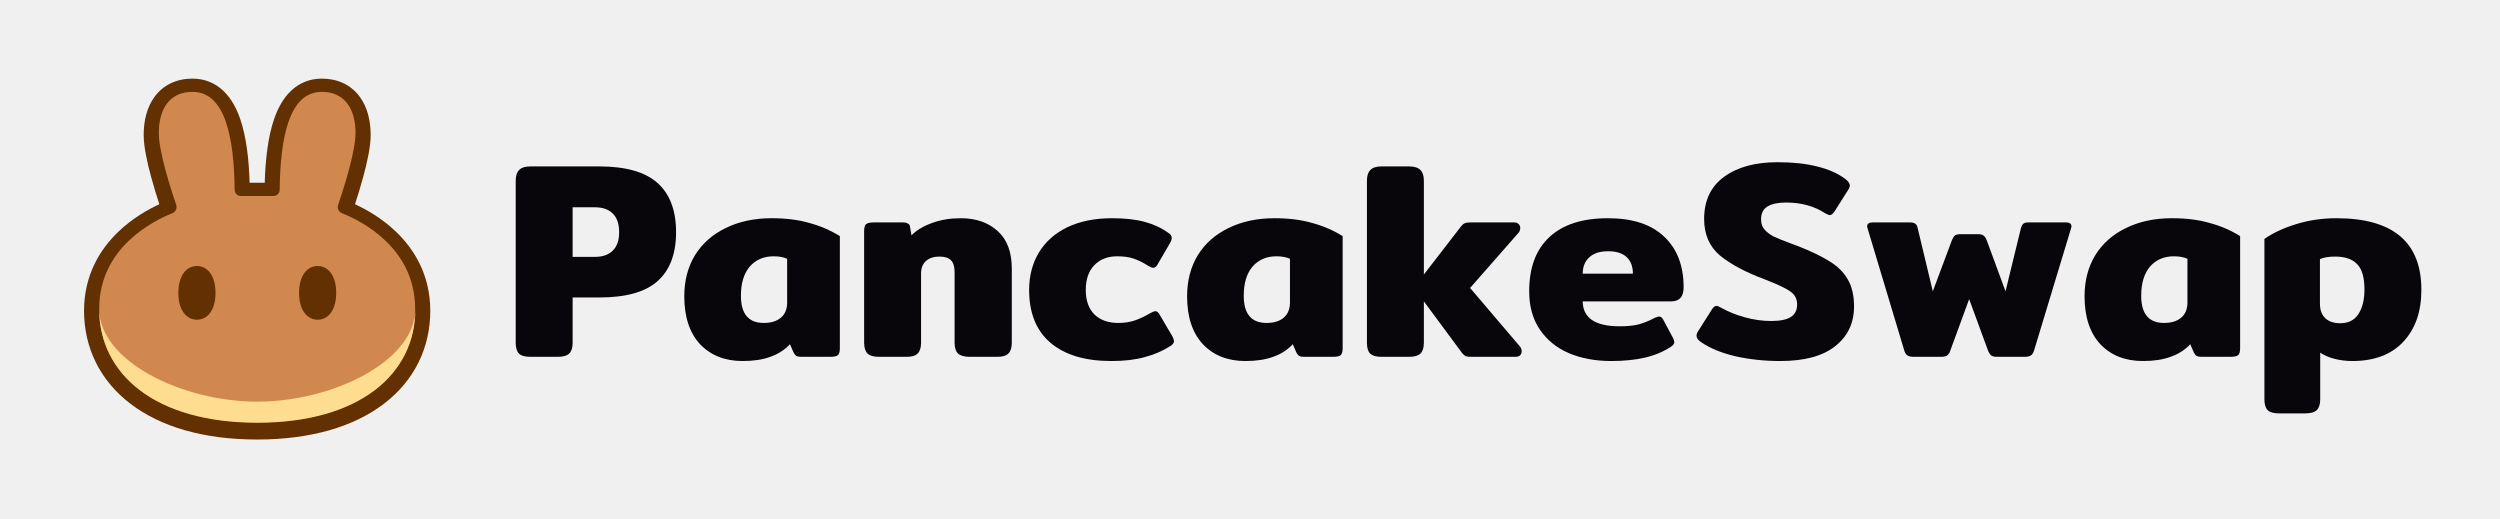
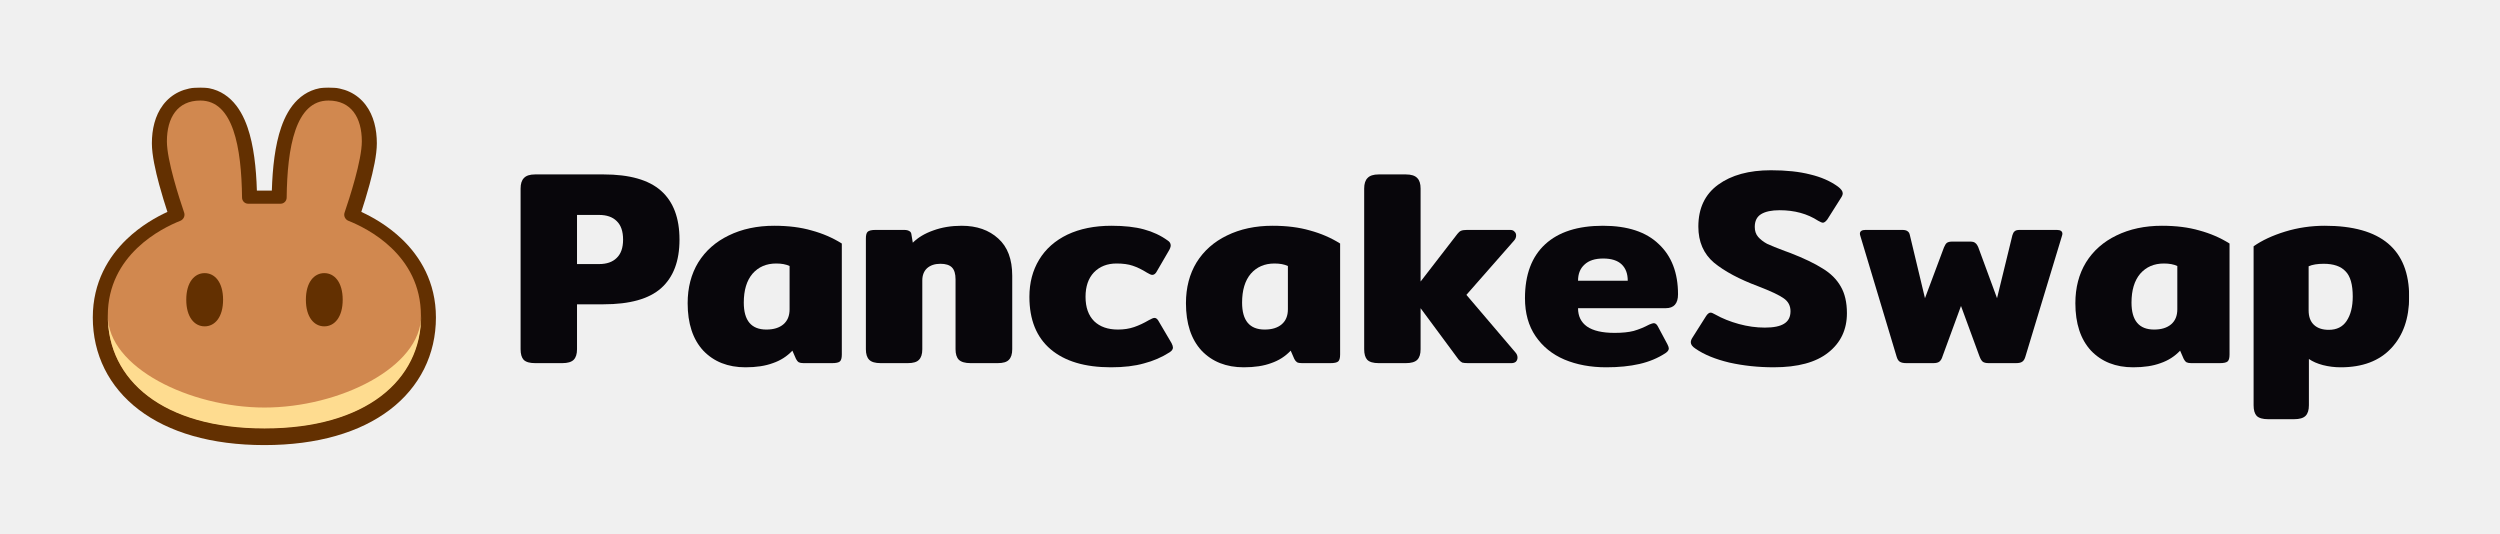
- <svg xmlns="http://www.w3.org/2000/svg" width="318" height="66" viewBox="0 0 318 66" fill="none">
-   <g clip-path="url(#clip0_1105_167)">
-     <path d="M67.463 45.389C66.77 45.389 66.28 45.246 65.993 44.962C65.73 44.677 65.599 44.225 65.599 43.608V22.984C65.599 22.367 65.742 21.916 66.029 21.631C66.316 21.322 66.793 21.168 67.463 21.168H76.245C79.591 21.168 82.052 21.868 83.63 23.269C85.207 24.67 85.996 26.76 85.996 29.538C85.996 32.293 85.207 34.37 83.63 35.772C82.076 37.149 79.615 37.838 76.245 37.838H72.84V43.608C72.84 44.225 72.697 44.677 72.41 44.962C72.123 45.246 71.633 45.389 70.94 45.389H67.463ZM75.672 32.673C76.652 32.673 77.404 32.411 77.93 31.889C78.48 31.367 78.755 30.583 78.755 29.538C78.755 28.47 78.48 27.674 77.93 27.152C77.404 26.629 76.652 26.368 75.672 26.368H72.84V32.673H75.672Z" fill="#08060B" />
-     <path d="M94.462 45.923C92.215 45.923 90.411 45.211 89.049 43.786C87.71 42.337 87.041 40.307 87.041 37.695C87.041 35.7 87.495 33.955 88.403 32.459C89.335 30.963 90.638 29.811 92.311 29.004C94.008 28.173 95.955 27.757 98.154 27.757C99.97 27.757 101.571 27.959 102.957 28.363C104.367 28.743 105.658 29.301 106.829 30.037V44.285C106.829 44.736 106.745 45.033 106.578 45.175C106.411 45.318 106.076 45.389 105.574 45.389H101.918C101.655 45.389 101.452 45.353 101.309 45.282C101.165 45.187 101.046 45.045 100.95 44.855L100.484 43.786C99.791 44.522 98.954 45.057 97.975 45.389C97.019 45.745 95.848 45.923 94.462 45.923ZM97.15 41.079C98.082 41.079 98.811 40.853 99.337 40.402C99.862 39.951 100.125 39.31 100.125 38.479V32.922C99.671 32.708 99.098 32.602 98.405 32.602C97.138 32.602 96.123 33.041 95.358 33.919C94.617 34.798 94.246 36.033 94.246 37.624C94.246 39.927 95.214 41.079 97.15 41.079Z" fill="#08060B" />
-     <path d="M111.818 45.389C111.124 45.389 110.634 45.246 110.348 44.962C110.061 44.677 109.918 44.225 109.918 43.608V29.396C109.918 28.968 109.989 28.683 110.133 28.541C110.3 28.375 110.634 28.291 111.136 28.291H114.829C115.115 28.291 115.331 28.339 115.474 28.434C115.641 28.505 115.737 28.648 115.761 28.861L115.94 29.93C116.609 29.265 117.481 28.743 118.557 28.363C119.656 27.959 120.875 27.757 122.213 27.757C124.149 27.757 125.714 28.303 126.909 29.396C128.104 30.464 128.701 32.055 128.701 34.169V43.608C128.701 44.225 128.558 44.677 128.271 44.962C128.008 45.246 127.53 45.389 126.837 45.389H123.36C122.667 45.389 122.165 45.246 121.855 44.962C121.568 44.677 121.425 44.225 121.425 43.608V34.632C121.425 33.919 121.269 33.409 120.959 33.1C120.648 32.791 120.158 32.637 119.489 32.637C118.772 32.637 118.198 32.827 117.768 33.207C117.362 33.587 117.159 34.109 117.159 34.774V43.608C117.159 44.225 117.015 44.677 116.729 44.962C116.466 45.246 115.988 45.389 115.295 45.389H111.818Z" fill="#08060B" />
-     <path d="M141.372 45.923C138.027 45.923 135.446 45.151 133.629 43.608C131.813 42.065 130.905 39.821 130.905 36.876C130.905 35.071 131.323 33.48 132.16 32.103C132.996 30.726 134.203 29.657 135.78 28.897C137.381 28.137 139.269 27.757 141.444 27.757C143.093 27.757 144.479 27.912 145.602 28.22C146.749 28.529 147.765 29.004 148.649 29.645C148.912 29.811 149.044 30.025 149.044 30.286C149.044 30.476 148.948 30.726 148.757 31.034L147.287 33.563C147.12 33.896 146.917 34.062 146.678 34.062C146.534 34.062 146.307 33.967 145.997 33.777C145.351 33.373 144.742 33.076 144.168 32.886C143.619 32.696 142.926 32.602 142.089 32.602C140.894 32.602 139.927 32.981 139.186 33.741C138.469 34.501 138.11 35.546 138.11 36.876C138.11 38.229 138.481 39.274 139.222 40.01C139.962 40.723 140.978 41.079 142.269 41.079C143.033 41.079 143.726 40.972 144.348 40.758C144.969 40.545 145.602 40.248 146.248 39.868C146.582 39.678 146.821 39.583 146.965 39.583C147.18 39.583 147.371 39.749 147.538 40.082L149.151 42.824C149.271 43.062 149.33 43.252 149.33 43.394C149.33 43.608 149.187 43.81 148.9 44C147.897 44.641 146.797 45.116 145.602 45.425C144.431 45.757 143.021 45.923 141.372 45.923Z" fill="#08060B" />
-     <path d="M158.419 45.923C156.173 45.923 154.369 45.211 153.007 43.786C151.668 42.337 150.999 40.307 150.999 37.695C150.999 35.7 151.453 33.955 152.361 32.459C153.293 30.963 154.596 29.811 156.268 29.004C157.965 28.173 159.913 27.757 162.112 27.757C163.928 27.757 165.529 27.959 166.915 28.363C168.325 28.743 169.616 29.301 170.787 30.037V44.285C170.787 44.736 170.703 45.033 170.536 45.175C170.368 45.318 170.034 45.389 169.532 45.389H165.876C165.613 45.389 165.409 45.353 165.266 45.282C165.123 45.187 165.003 45.045 164.908 44.855L164.442 43.786C163.749 44.522 162.912 45.057 161.932 45.389C160.976 45.745 159.805 45.923 158.419 45.923ZM161.108 41.079C162.04 41.079 162.769 40.853 163.295 40.402C163.82 39.951 164.083 39.31 164.083 38.479V32.922C163.629 32.708 163.056 32.602 162.362 32.602C161.096 32.602 160.08 33.041 159.315 33.919C158.575 34.798 158.204 36.033 158.204 37.624C158.204 39.927 159.172 41.079 161.108 41.079Z" fill="#08060B" />
-     <path d="M193.304 44.035C193.472 44.225 193.555 44.439 193.555 44.677C193.555 44.89 193.484 45.068 193.34 45.211C193.197 45.33 193.006 45.389 192.767 45.389H187.21C186.876 45.389 186.625 45.365 186.458 45.318C186.314 45.246 186.159 45.116 185.992 44.926L181.116 38.336V43.608C181.116 44.225 180.973 44.677 180.686 44.962C180.399 45.246 179.91 45.389 179.217 45.389H175.739C175.046 45.389 174.556 45.246 174.27 44.962C174.007 44.677 173.875 44.225 173.875 43.608V22.984C173.875 22.367 174.019 21.916 174.305 21.631C174.592 21.322 175.07 21.168 175.739 21.168H179.217C179.91 21.168 180.399 21.322 180.686 21.631C180.973 21.916 181.116 22.367 181.116 22.984V34.917L185.848 28.79C185.992 28.6 186.147 28.47 186.314 28.398C186.482 28.327 186.733 28.291 187.067 28.291H192.624C192.862 28.291 193.042 28.363 193.161 28.505C193.304 28.624 193.376 28.79 193.376 29.004C193.376 29.241 193.293 29.455 193.125 29.645L186.995 36.627L193.304 44.035Z" fill="#08060B" />
-     <path d="M204.944 45.923C202.937 45.923 201.144 45.591 199.567 44.926C198.014 44.261 196.783 43.264 195.875 41.934C194.967 40.604 194.513 38.977 194.513 37.054C194.513 34.038 195.373 31.735 197.094 30.144C198.814 28.553 201.288 27.757 204.514 27.757C207.669 27.757 210.058 28.541 211.683 30.108C213.333 31.652 214.157 33.801 214.157 36.555C214.157 37.743 213.631 38.336 212.58 38.336H201.324C201.324 39.357 201.706 40.141 202.471 40.687C203.259 41.233 204.442 41.506 206.02 41.506C206.999 41.506 207.812 41.423 208.457 41.257C209.126 41.067 209.796 40.794 210.465 40.438C210.751 40.319 210.943 40.26 211.038 40.26C211.253 40.26 211.432 40.402 211.576 40.687L212.795 42.967C212.914 43.204 212.974 43.382 212.974 43.501C212.974 43.715 212.831 43.917 212.544 44.107C211.564 44.748 210.453 45.211 209.21 45.496C207.967 45.781 206.545 45.923 204.944 45.923ZM207.704 34.81C207.704 33.907 207.442 33.207 206.916 32.708C206.39 32.21 205.601 31.96 204.55 31.96C203.498 31.96 202.698 32.221 202.148 32.744C201.598 33.243 201.324 33.931 201.324 34.81H207.704Z" fill="#08060B" />
-     <path d="M226.444 45.923C224.436 45.923 222.536 45.721 220.744 45.318C218.952 44.89 217.506 44.297 216.406 43.537C216 43.276 215.797 43.002 215.797 42.718C215.797 42.528 215.869 42.326 216.012 42.112L217.769 39.334C217.96 39.049 218.151 38.906 218.342 38.906C218.462 38.906 218.665 38.989 218.951 39.156C219.836 39.654 220.839 40.058 221.963 40.367C223.086 40.675 224.197 40.83 225.297 40.83C226.42 40.83 227.244 40.663 227.77 40.331C228.32 39.998 228.594 39.464 228.594 38.728C228.594 38.016 228.296 37.458 227.698 37.054C227.125 36.65 226.037 36.14 224.436 35.522C222.022 34.62 220.134 33.611 218.772 32.495C217.434 31.355 216.765 29.811 216.765 27.864C216.765 25.513 217.613 23.72 219.31 22.485C221.007 21.251 223.265 20.633 226.085 20.633C228.045 20.633 229.718 20.811 231.104 21.168C232.514 21.5 233.708 22.022 234.688 22.735C235.095 23.044 235.298 23.328 235.298 23.59C235.298 23.756 235.226 23.946 235.083 24.16L233.326 26.938C233.111 27.223 232.92 27.365 232.753 27.365C232.633 27.365 232.43 27.282 232.143 27.116C230.757 26.214 229.108 25.762 227.196 25.762C226.169 25.762 225.38 25.929 224.83 26.261C224.281 26.594 224.006 27.14 224.006 27.9C224.006 28.422 224.149 28.849 224.436 29.182C224.723 29.514 225.105 29.811 225.583 30.072C226.085 30.31 226.85 30.619 227.877 30.999L228.558 31.248C230.327 31.937 231.713 32.602 232.717 33.243C233.744 33.86 234.521 34.632 235.047 35.558C235.572 36.46 235.835 37.6 235.835 38.977C235.835 41.091 235.035 42.777 233.434 44.035C231.856 45.294 229.526 45.923 226.444 45.923Z" fill="#08060B" />
-     <path d="M243.452 45.389C243.094 45.389 242.819 45.33 242.627 45.211C242.436 45.092 242.293 44.855 242.197 44.498L237.573 29.111C237.525 28.968 237.501 28.861 237.501 28.79C237.501 28.458 237.74 28.291 238.218 28.291H242.949C243.261 28.291 243.487 28.351 243.631 28.47C243.775 28.564 243.871 28.731 243.917 28.968L245.853 37.054L248.291 30.535C248.412 30.25 248.53 30.061 248.649 29.966C248.793 29.847 249.033 29.788 249.368 29.788H251.624C251.959 29.788 252.187 29.847 252.306 29.966C252.45 30.061 252.58 30.25 252.701 30.535L255.102 37.054L257.075 28.968C257.145 28.731 257.24 28.564 257.361 28.47C257.48 28.351 257.696 28.291 258.005 28.291H262.774C263.251 28.291 263.491 28.458 263.491 28.79C263.491 28.861 263.467 28.968 263.419 29.111L258.759 44.498C258.664 44.855 258.519 45.092 258.329 45.211C258.161 45.33 257.898 45.389 257.54 45.389H254.027C253.692 45.389 253.441 45.33 253.274 45.211C253.106 45.068 252.964 44.831 252.843 44.498L250.477 38.051L248.112 44.498C248.016 44.831 247.872 45.068 247.681 45.211C247.514 45.33 247.265 45.389 246.93 45.389H243.452Z" fill="#08060B" />
-     <path d="M272.577 45.923C270.33 45.923 268.527 45.211 267.164 43.786C265.826 42.337 265.156 40.307 265.156 37.695C265.156 35.7 265.61 33.955 266.52 32.459C267.45 30.963 268.753 29.811 270.425 29.004C272.124 28.173 274.071 27.757 276.269 27.757C278.086 27.757 279.686 27.959 281.073 28.363C282.483 28.743 283.774 29.301 284.944 30.037V44.285C284.944 44.736 284.86 45.033 284.693 45.175C284.525 45.318 284.193 45.389 283.69 45.389H280.033C279.77 45.389 279.568 45.353 279.424 45.282C279.279 45.187 279.161 45.045 279.065 44.855L278.6 43.786C277.907 44.522 277.069 45.057 276.09 45.389C275.134 45.745 273.964 45.923 272.577 45.923ZM275.267 41.079C276.197 41.079 276.927 40.853 277.453 40.402C277.979 39.951 278.242 39.31 278.242 38.479V32.922C277.786 32.708 277.214 32.602 276.52 32.602C275.253 32.602 274.238 33.041 273.473 33.919C272.733 34.798 272.361 36.033 272.361 37.624C272.361 39.927 273.331 41.079 275.267 41.079Z" fill="#08060B" />
-     <path d="M289.897 52.584C289.203 52.584 288.715 52.442 288.426 52.157C288.164 51.872 288.033 51.421 288.033 50.803V30.393C289.108 29.633 290.46 29.004 292.083 28.505C293.709 28.006 295.405 27.757 297.173 27.757C304.392 27.757 308 30.797 308 36.876C308 39.63 307.235 41.827 305.706 43.466C304.176 45.104 302.014 45.923 299.218 45.923C298.43 45.923 297.664 45.828 296.922 45.638C296.206 45.448 295.608 45.187 295.131 44.855V50.803C295.131 51.421 294.987 51.872 294.701 52.157C294.414 52.442 293.924 52.584 293.23 52.584H289.897ZM297.676 41.114C298.704 41.114 299.469 40.735 299.97 39.975C300.495 39.191 300.758 38.146 300.758 36.84C300.758 35.297 300.449 34.216 299.828 33.599C299.23 32.958 298.297 32.637 297.031 32.637C296.217 32.637 295.573 32.744 295.096 32.958V38.621C295.096 39.429 295.322 40.046 295.775 40.474C296.231 40.901 296.864 41.114 297.676 41.114Z" fill="#08060B" />
-     <path fill-rule="evenodd" clip-rule="evenodd" d="M32.695 55.909C25.904 55.904 20.433 54.285 16.611 51.376C12.743 48.433 10.691 44.256 10.691 39.53C10.691 34.976 12.738 31.692 15.055 29.472C16.871 27.733 18.874 26.619 20.269 25.978C19.954 25.016 19.56 23.756 19.208 22.455C18.737 20.715 18.275 18.672 18.275 17.176C18.275 15.404 18.663 13.625 19.711 12.243C20.819 10.782 22.485 10 24.491 10C26.058 10 27.389 10.578 28.43 11.574C29.426 12.527 30.089 13.792 30.546 15.11C31.35 17.428 31.663 20.339 31.751 23.244H33.672C33.76 20.339 34.073 17.428 34.877 15.11C35.335 13.792 35.997 12.527 36.993 11.574C38.035 10.578 39.365 10 40.932 10C42.938 10 44.605 10.782 45.712 12.243C46.76 13.625 47.149 15.404 47.149 17.176C47.149 18.672 46.686 20.715 46.215 22.455C45.863 23.756 45.469 25.016 45.154 25.978C46.549 26.619 48.553 27.733 50.368 29.472C52.685 31.692 54.732 34.976 54.732 39.53C54.732 44.256 52.681 48.433 48.812 51.376C44.99 54.285 39.52 55.904 32.729 55.909H32.695Z" fill="#633001" />
-     <path d="M24.491 11.685C21.553 11.685 20.201 13.884 20.201 16.926C20.201 19.344 21.772 24.186 22.417 26.071C22.562 26.495 22.334 26.96 21.919 27.124C19.565 28.056 12.618 31.467 12.618 39.28C12.618 47.51 19.677 53.715 32.696 53.725C32.701 53.725 32.706 53.725 32.712 53.725C32.717 53.725 32.722 53.725 32.727 53.725C45.746 53.715 52.805 47.51 52.805 39.28C52.805 31.467 45.858 28.056 43.504 27.124C43.089 26.96 42.861 26.495 43.006 26.071C43.651 24.186 45.222 19.344 45.222 16.926C45.222 13.884 43.87 11.685 40.932 11.685C36.705 11.685 35.651 17.697 35.575 24.148C35.571 24.579 35.224 24.929 34.794 24.929H30.629C30.2 24.929 29.853 24.579 29.848 24.148C29.773 17.697 28.719 11.685 24.491 11.685Z" fill="#D1884F" />
-     <path d="M32.727 51.089C23.162 51.089 12.634 45.949 12.618 39.296C12.618 39.306 12.618 39.317 12.618 39.327C12.618 47.563 19.689 53.772 32.727 53.772C45.766 53.772 52.836 47.563 52.836 39.327C52.836 39.317 52.836 39.306 52.836 39.296C52.82 45.949 42.292 51.089 32.727 51.089Z" fill="#FEDC90" />
-     <path d="M27.412 37.252C27.412 39.499 26.355 40.669 25.05 40.669C23.746 40.669 22.688 39.499 22.688 37.252C22.688 35.006 23.746 33.836 25.05 33.836C26.355 33.836 27.412 35.006 27.412 37.252Z" fill="#633001" />
-     <path d="M42.766 37.252C42.766 39.499 41.709 40.669 40.404 40.669C39.1 40.669 38.042 39.499 38.042 37.252C38.042 35.006 39.1 33.836 40.404 33.836C41.709 33.836 42.766 35.006 42.766 37.252Z" fill="#633001" />
+ <svg xmlns="http://www.w3.org/2000/svg" width="286" height="61" viewBox="0 0 286 61" fill="none">
+   <mask id="mask0_304_181" style="mask-type:luminance" maskUnits="userSpaceOnUse" x="10" y="10" width="266" height="41">
+     <path d="M275.609 10H10V51H275.609V10Z" fill="white" />
+   </mask>
+   <g mask="url(#mask0_304_181)">
+     <path d="M61.217 41.543C60.599 41.543 60.163 41.416 59.907 41.162C59.673 40.908 59.556 40.506 59.556 39.955V21.573C59.556 21.023 59.683 20.621 59.939 20.367C60.194 20.091 60.62 19.954 61.217 19.954H69.045C72.027 19.954 74.221 20.578 75.627 21.827C77.032 23.076 77.735 24.938 77.735 27.415C77.735 29.87 77.032 31.722 75.627 32.971C74.242 34.198 72.048 34.812 69.045 34.812H66.01V39.955C66.01 40.506 65.882 40.908 65.626 41.162C65.37 41.416 64.934 41.543 64.316 41.543H61.217ZM68.534 30.209C69.407 30.209 70.078 29.976 70.547 29.51C71.036 29.045 71.281 28.346 71.281 27.415C71.281 26.462 71.036 25.753 70.547 25.288C70.078 24.822 69.407 24.589 68.534 24.589H66.01V30.209H68.534Z" fill="#08060B" />
+     <path d="M85.281 42.019C83.279 42.019 81.671 41.384 80.456 40.114C79.263 38.823 78.667 37.013 78.667 34.685C78.667 32.907 79.072 31.351 79.881 30.018C80.712 28.685 81.873 27.658 83.364 26.939C84.876 26.198 86.612 25.827 88.572 25.827C90.191 25.827 91.618 26.007 92.853 26.367C94.11 26.706 95.26 27.203 96.304 27.859V40.559C96.304 40.961 96.229 41.225 96.08 41.352C95.932 41.479 95.633 41.543 95.186 41.543H91.927C91.692 41.543 91.512 41.511 91.384 41.447C91.256 41.363 91.15 41.236 91.064 41.066L90.649 40.114C90.031 40.77 89.286 41.246 88.412 41.543C87.56 41.86 86.516 42.019 85.281 42.019ZM87.677 37.701C88.508 37.701 89.158 37.5 89.626 37.098C90.095 36.696 90.329 36.124 90.329 35.383V30.431C89.925 30.24 89.413 30.145 88.796 30.145C87.667 30.145 86.761 30.537 86.08 31.32C85.419 32.103 85.089 33.203 85.089 34.621C85.089 36.675 85.952 37.701 87.677 37.701Z" fill="#08060B" />
+     <path d="M100.751 41.543C100.132 41.543 99.695 41.416 99.441 41.162C99.185 40.908 99.057 40.505 99.057 39.955V27.288C99.057 26.907 99.121 26.653 99.249 26.526C99.398 26.378 99.695 26.304 100.143 26.304H103.434C103.689 26.304 103.882 26.346 104.009 26.43C104.158 26.494 104.244 26.621 104.265 26.811L104.425 27.764C105.021 27.171 105.798 26.706 106.757 26.367C107.737 26.007 108.823 25.827 110.016 25.827C111.741 25.827 113.136 26.314 114.201 27.288C115.267 28.24 115.799 29.658 115.799 31.542V39.955C115.799 40.505 115.671 40.908 115.415 41.162C115.181 41.416 114.755 41.543 114.137 41.543H111.038C110.421 41.543 109.973 41.416 109.697 41.162C109.441 40.908 109.314 40.505 109.314 39.955V31.955C109.314 31.32 109.175 30.865 108.898 30.59C108.621 30.314 108.184 30.177 107.588 30.177C106.949 30.177 106.437 30.346 106.054 30.685C105.692 31.023 105.511 31.489 105.511 32.082V39.955C105.511 40.505 105.383 40.908 105.128 41.162C104.894 41.416 104.468 41.543 103.85 41.543H100.751Z" fill="#08060B" />
+     <path d="M127.092 42.019C124.111 42.019 121.811 41.331 120.191 39.955C118.572 38.58 117.763 36.579 117.763 33.955C117.763 32.346 118.136 30.928 118.882 29.701C119.627 28.473 120.703 27.521 122.108 26.843C123.535 26.166 125.218 25.827 127.157 25.827C128.626 25.827 129.862 25.965 130.863 26.24C131.885 26.515 132.79 26.939 133.578 27.51C133.813 27.658 133.93 27.849 133.93 28.081C133.93 28.251 133.845 28.473 133.675 28.748L132.364 31.002C132.216 31.299 132.035 31.447 131.822 31.447C131.693 31.447 131.491 31.362 131.215 31.193C130.639 30.833 130.096 30.568 129.584 30.399C129.095 30.23 128.477 30.145 127.731 30.145C126.666 30.145 125.804 30.484 125.144 31.161C124.505 31.838 124.185 32.77 124.185 33.955C124.185 35.161 124.516 36.093 125.176 36.749C125.836 37.384 126.741 37.701 127.892 37.701C128.573 37.701 129.191 37.606 129.745 37.415C130.298 37.225 130.863 36.96 131.438 36.622C131.736 36.452 131.949 36.368 132.077 36.368C132.269 36.368 132.439 36.516 132.588 36.812L134.026 39.257C134.133 39.468 134.185 39.638 134.185 39.765C134.185 39.955 134.058 40.135 133.802 40.304C132.908 40.876 131.928 41.299 130.863 41.574C129.819 41.871 128.562 42.019 127.092 42.019Z" fill="#08060B" />
+     <path d="M142.286 42.019C140.285 42.019 138.677 41.384 137.463 40.114C136.269 38.823 135.673 37.013 135.673 34.685C135.673 32.907 136.078 31.351 136.887 30.018C137.718 28.685 138.879 27.658 140.369 26.939C141.882 26.198 143.618 25.827 145.578 25.827C147.197 25.827 148.624 26.007 149.859 26.367C151.116 26.706 152.266 27.203 153.31 27.859V40.559C153.31 40.961 153.235 41.225 153.086 41.352C152.937 41.479 152.639 41.543 152.192 41.543H148.933C148.699 41.543 148.517 41.511 148.389 41.447C148.262 41.363 148.155 41.236 148.07 41.066L147.655 40.114C147.037 40.77 146.291 41.246 145.418 41.543C144.566 41.86 143.522 42.019 142.286 42.019ZM144.683 37.701C145.514 37.701 146.164 37.5 146.632 37.098C147.1 36.696 147.335 36.124 147.335 35.383V30.431C146.93 30.24 146.419 30.145 145.801 30.145C144.672 30.145 143.767 30.537 143.085 31.32C142.426 32.103 142.095 33.203 142.095 34.621C142.095 36.675 142.958 37.701 144.683 37.701Z" fill="#08060B" />
+     <path d="M173.38 40.336C173.529 40.506 173.603 40.696 173.603 40.908C173.603 41.098 173.54 41.257 173.412 41.384C173.284 41.49 173.114 41.543 172.901 41.543H167.948C167.65 41.543 167.427 41.522 167.278 41.479C167.149 41.416 167.011 41.299 166.862 41.13L162.516 35.257V39.955C162.516 40.506 162.389 40.908 162.133 41.162C161.877 41.416 161.441 41.543 160.824 41.543H157.724C157.106 41.543 156.669 41.416 156.415 41.162C156.18 40.908 156.062 40.506 156.062 39.955V21.573C156.062 21.023 156.191 20.621 156.446 20.367C156.701 20.091 157.128 19.954 157.724 19.954H160.824C161.441 19.954 161.877 20.091 162.133 20.367C162.389 20.621 162.516 21.023 162.516 21.573V32.209L166.734 26.748C166.862 26.579 167.001 26.462 167.149 26.399C167.299 26.335 167.523 26.304 167.821 26.304H172.773C172.986 26.304 173.146 26.367 173.252 26.494C173.38 26.6 173.444 26.748 173.444 26.939C173.444 27.15 173.37 27.341 173.22 27.51L167.756 33.733L173.38 40.336Z" fill="#08060B" />
+     <path d="M183.754 42.019C181.966 42.019 180.367 41.722 178.962 41.13C177.578 40.537 176.48 39.648 175.671 38.463C174.862 37.278 174.457 35.828 174.457 34.114C174.457 31.426 175.224 29.372 176.758 27.954C178.291 26.536 180.496 25.827 183.371 25.827C186.183 25.827 188.313 26.526 189.761 27.923C191.232 29.299 191.966 31.214 191.966 33.669C191.966 34.727 191.497 35.257 190.56 35.257H180.528C180.528 36.167 180.868 36.865 181.55 37.352C182.253 37.839 183.307 38.082 184.713 38.082C185.586 38.082 186.311 38.008 186.886 37.86C187.482 37.691 188.079 37.447 188.675 37.13C188.93 37.024 189.101 36.971 189.186 36.971C189.378 36.971 189.537 37.098 189.666 37.352L190.752 39.384C190.858 39.596 190.912 39.754 190.912 39.86C190.912 40.05 190.784 40.23 190.528 40.4C189.655 40.971 188.665 41.384 187.557 41.638C186.449 41.892 185.181 42.019 183.754 42.019ZM186.214 32.114C186.214 31.309 185.981 30.685 185.512 30.24C185.043 29.796 184.34 29.574 183.403 29.574C182.466 29.574 181.753 29.806 181.262 30.272C180.772 30.717 180.528 31.33 180.528 32.114H186.214Z" fill="#08060B" />
+     <path d="M202.918 42.018C201.128 42.018 199.434 41.838 197.837 41.479C196.24 41.097 194.951 40.569 193.971 39.891C193.609 39.658 193.428 39.415 193.428 39.161C193.428 38.992 193.492 38.812 193.619 38.621L195.185 36.145C195.356 35.891 195.526 35.764 195.696 35.764C195.803 35.764 195.984 35.838 196.239 35.986C197.028 36.431 197.922 36.791 198.924 37.066C199.925 37.341 200.915 37.478 201.895 37.478C202.896 37.478 203.631 37.33 204.099 37.034C204.59 36.737 204.834 36.261 204.834 35.605C204.834 34.97 204.568 34.473 204.035 34.113C203.525 33.753 202.555 33.298 201.128 32.748C198.976 31.944 197.293 31.044 196.079 30.049C194.887 29.033 194.291 27.658 194.291 25.922C194.291 23.827 195.046 22.229 196.559 21.128C198.072 20.027 200.084 19.477 202.598 19.477C204.345 19.477 205.836 19.636 207.071 19.953C208.328 20.25 209.392 20.715 210.265 21.35C210.628 21.625 210.809 21.879 210.809 22.112C210.809 22.26 210.745 22.43 210.618 22.62L209.052 25.097C208.86 25.351 208.69 25.477 208.541 25.477C208.434 25.477 208.253 25.404 207.997 25.255C206.762 24.451 205.292 24.049 203.588 24.049C202.672 24.049 201.969 24.197 201.479 24.493C200.99 24.79 200.745 25.276 200.745 25.954C200.745 26.419 200.872 26.8 201.128 27.097C201.384 27.393 201.724 27.658 202.15 27.89C202.598 28.102 203.279 28.377 204.195 28.716L204.802 28.938C206.378 29.552 207.614 30.145 208.509 30.716C209.424 31.266 210.117 31.954 210.585 32.78C211.053 33.584 211.288 34.6 211.288 35.828C211.288 37.711 210.575 39.214 209.148 40.336C207.741 41.457 205.665 42.018 202.918 42.018Z" fill="#08060B" />
+     <path d="M218.077 41.542C217.758 41.542 217.513 41.489 217.342 41.384C217.171 41.278 217.044 41.066 216.958 40.749L212.837 27.034C212.794 26.907 212.773 26.811 212.773 26.748C212.773 26.451 212.986 26.303 213.412 26.303H217.629C217.907 26.303 218.108 26.356 218.236 26.462C218.365 26.547 218.45 26.695 218.491 26.907L220.217 34.113L222.39 28.303C222.498 28.049 222.603 27.88 222.709 27.796C222.837 27.69 223.051 27.637 223.35 27.637H225.361C225.659 27.637 225.862 27.69 225.968 27.796C226.097 27.88 226.213 28.049 226.321 28.303L228.461 34.113L230.219 26.907C230.281 26.695 230.366 26.547 230.474 26.462C230.58 26.356 230.773 26.303 231.048 26.303H235.299C235.724 26.303 235.938 26.451 235.938 26.748C235.938 26.811 235.916 26.907 235.874 27.034L231.72 40.749C231.635 41.066 231.506 41.278 231.337 41.384C231.187 41.489 230.953 41.542 230.634 41.542H227.502C227.204 41.542 226.98 41.489 226.831 41.384C226.681 41.257 226.555 41.045 226.447 40.749L224.338 35.002L222.23 40.749C222.145 41.045 222.016 41.257 221.846 41.384C221.697 41.489 221.475 41.542 221.177 41.542H218.077Z" fill="#08060B" />
+     <path d="M244.036 42.019C242.033 42.019 240.426 41.384 239.211 40.114C238.019 38.823 237.422 37.013 237.422 34.685C237.422 32.907 237.826 31.351 238.637 30.018C239.466 28.685 240.628 27.658 242.118 26.939C243.632 26.198 245.368 25.827 247.327 25.827C248.946 25.827 250.372 26.007 251.609 26.367C252.865 26.706 254.016 27.203 255.059 27.859V40.559C255.059 40.961 254.984 41.225 254.835 41.352C254.685 41.479 254.389 41.543 253.941 41.543H250.682C250.447 41.543 250.267 41.511 250.139 41.447C250.01 41.363 249.904 41.236 249.819 41.066L249.404 40.114C248.787 40.77 248.04 41.246 247.167 41.543C246.315 41.86 245.272 42.019 244.036 42.019ZM246.434 37.701C247.263 37.701 247.913 37.5 248.382 37.098C248.851 36.696 249.085 36.124 249.085 35.383V30.431C248.679 30.24 248.169 30.145 247.55 30.145C246.421 30.145 245.517 30.537 244.835 31.32C244.175 32.103 243.844 33.203 243.844 34.621C243.844 36.675 244.708 37.701 246.434 37.701Z" fill="#08060B" />
+     <path d="M259.473 47.956C258.855 47.956 258.42 47.829 258.162 47.575C257.929 47.321 257.812 46.919 257.812 46.368V28.177C258.77 27.499 259.975 26.939 261.422 26.494C262.871 26.05 264.383 25.827 265.959 25.827C272.393 25.827 275.609 28.537 275.609 33.955C275.609 36.41 274.927 38.368 273.564 39.828C272.2 41.289 270.273 42.019 267.781 42.019C267.079 42.019 266.396 41.934 265.735 41.765C265.097 41.596 264.564 41.363 264.138 41.066V46.368C264.138 46.919 264.01 47.321 263.755 47.575C263.499 47.829 263.063 47.956 262.444 47.956H259.473ZM266.407 37.733C267.323 37.733 268.005 37.394 268.451 36.717C268.919 36.018 269.154 35.087 269.154 33.923C269.154 32.547 268.878 31.584 268.325 31.034C267.792 30.463 266.96 30.177 265.832 30.177C265.106 30.177 264.532 30.272 264.107 30.463V35.511C264.107 36.23 264.309 36.781 264.712 37.161C265.119 37.542 265.683 37.733 266.407 37.733Z" fill="#08060B" />
+     <path fill-rule="evenodd" clip-rule="evenodd" d="M30.228 50.919C24.175 50.914 19.299 49.471 15.892 46.879C12.445 44.256 10.616 40.533 10.616 36.32C10.616 32.261 12.441 29.334 14.506 27.356C16.124 25.805 17.91 24.812 19.153 24.241C18.872 23.384 18.521 22.261 18.207 21.102C17.787 19.55 17.375 17.73 17.375 16.396C17.375 14.817 17.722 13.231 18.656 11.999C19.643 10.697 21.128 10 22.916 10C24.313 10 25.499 10.515 26.427 11.403C27.314 12.252 27.905 13.38 28.313 14.555C29.03 16.62 29.309 19.215 29.387 21.804H31.099C31.177 19.215 31.456 16.62 32.173 14.555C32.581 13.38 33.171 12.252 34.059 11.403C34.988 10.515 36.173 10 37.57 10C39.358 10 40.843 10.697 41.83 11.999C42.764 13.231 43.111 14.817 43.111 16.396C43.111 17.73 42.699 19.55 42.279 21.102C41.965 22.261 41.614 23.384 41.333 24.241C42.576 24.812 44.362 25.805 45.98 27.356C48.045 29.334 49.87 32.261 49.87 36.32C49.87 40.533 48.041 44.256 44.594 46.879C41.187 49.471 36.311 50.914 30.258 50.919H30.228Z" fill="#633001" />
+     <path d="M22.916 11.502C20.298 11.502 19.093 13.462 19.093 16.173C19.093 18.328 20.493 22.644 21.067 24.324C21.197 24.702 20.994 25.116 20.623 25.263C18.525 26.093 12.333 29.134 12.333 36.098C12.333 43.433 18.625 48.964 30.229 48.972C30.234 48.972 30.238 48.972 30.243 48.972C30.247 48.972 30.252 48.972 30.257 48.972C41.86 48.964 48.152 43.433 48.152 36.098C48.152 29.134 41.961 26.093 39.863 25.263C39.492 25.116 39.289 24.702 39.419 24.324C39.993 22.644 41.393 18.328 41.393 16.173C41.393 13.462 40.188 11.502 37.57 11.502C33.802 11.502 32.862 16.86 32.795 22.61C32.791 22.994 32.482 23.306 32.099 23.306H28.386C28.004 23.306 27.695 22.994 27.69 22.61C27.623 16.86 26.684 11.502 22.916 11.502Z" fill="#D1884F" />
+     <path d="M30.257 46.623C21.731 46.623 12.348 42.041 12.333 36.111C12.333 36.12 12.333 36.13 12.333 36.139C12.333 43.48 18.636 49.014 30.257 49.014C41.878 49.014 48.18 43.48 48.18 36.139C48.18 36.13 48.18 36.12 48.18 36.111C48.166 42.041 38.782 46.623 30.257 46.623Z" fill="#FEDC90" />
+     <path d="M25.52 34.29C25.52 36.292 24.577 37.335 23.414 37.335C22.252 37.335 21.309 36.292 21.309 34.29C21.309 32.288 22.252 31.245 23.414 31.245C24.577 31.245 25.52 32.288 25.52 34.29Z" fill="#633001" />
+     <path d="M39.205 34.29C39.205 36.292 38.262 37.335 37.099 37.335C35.937 37.335 34.994 36.292 34.994 34.29C34.994 32.288 35.937 31.245 37.099 31.245C38.262 31.245 39.205 32.288 39.205 34.29Z" fill="#633001" />
  </g>
-   <defs>
-     <clipPath id="clip0_1105_167">
-       <rect width="298" height="46" fill="white" transform="translate(10 10)" />
-     </clipPath>
-   </defs>
</svg>
